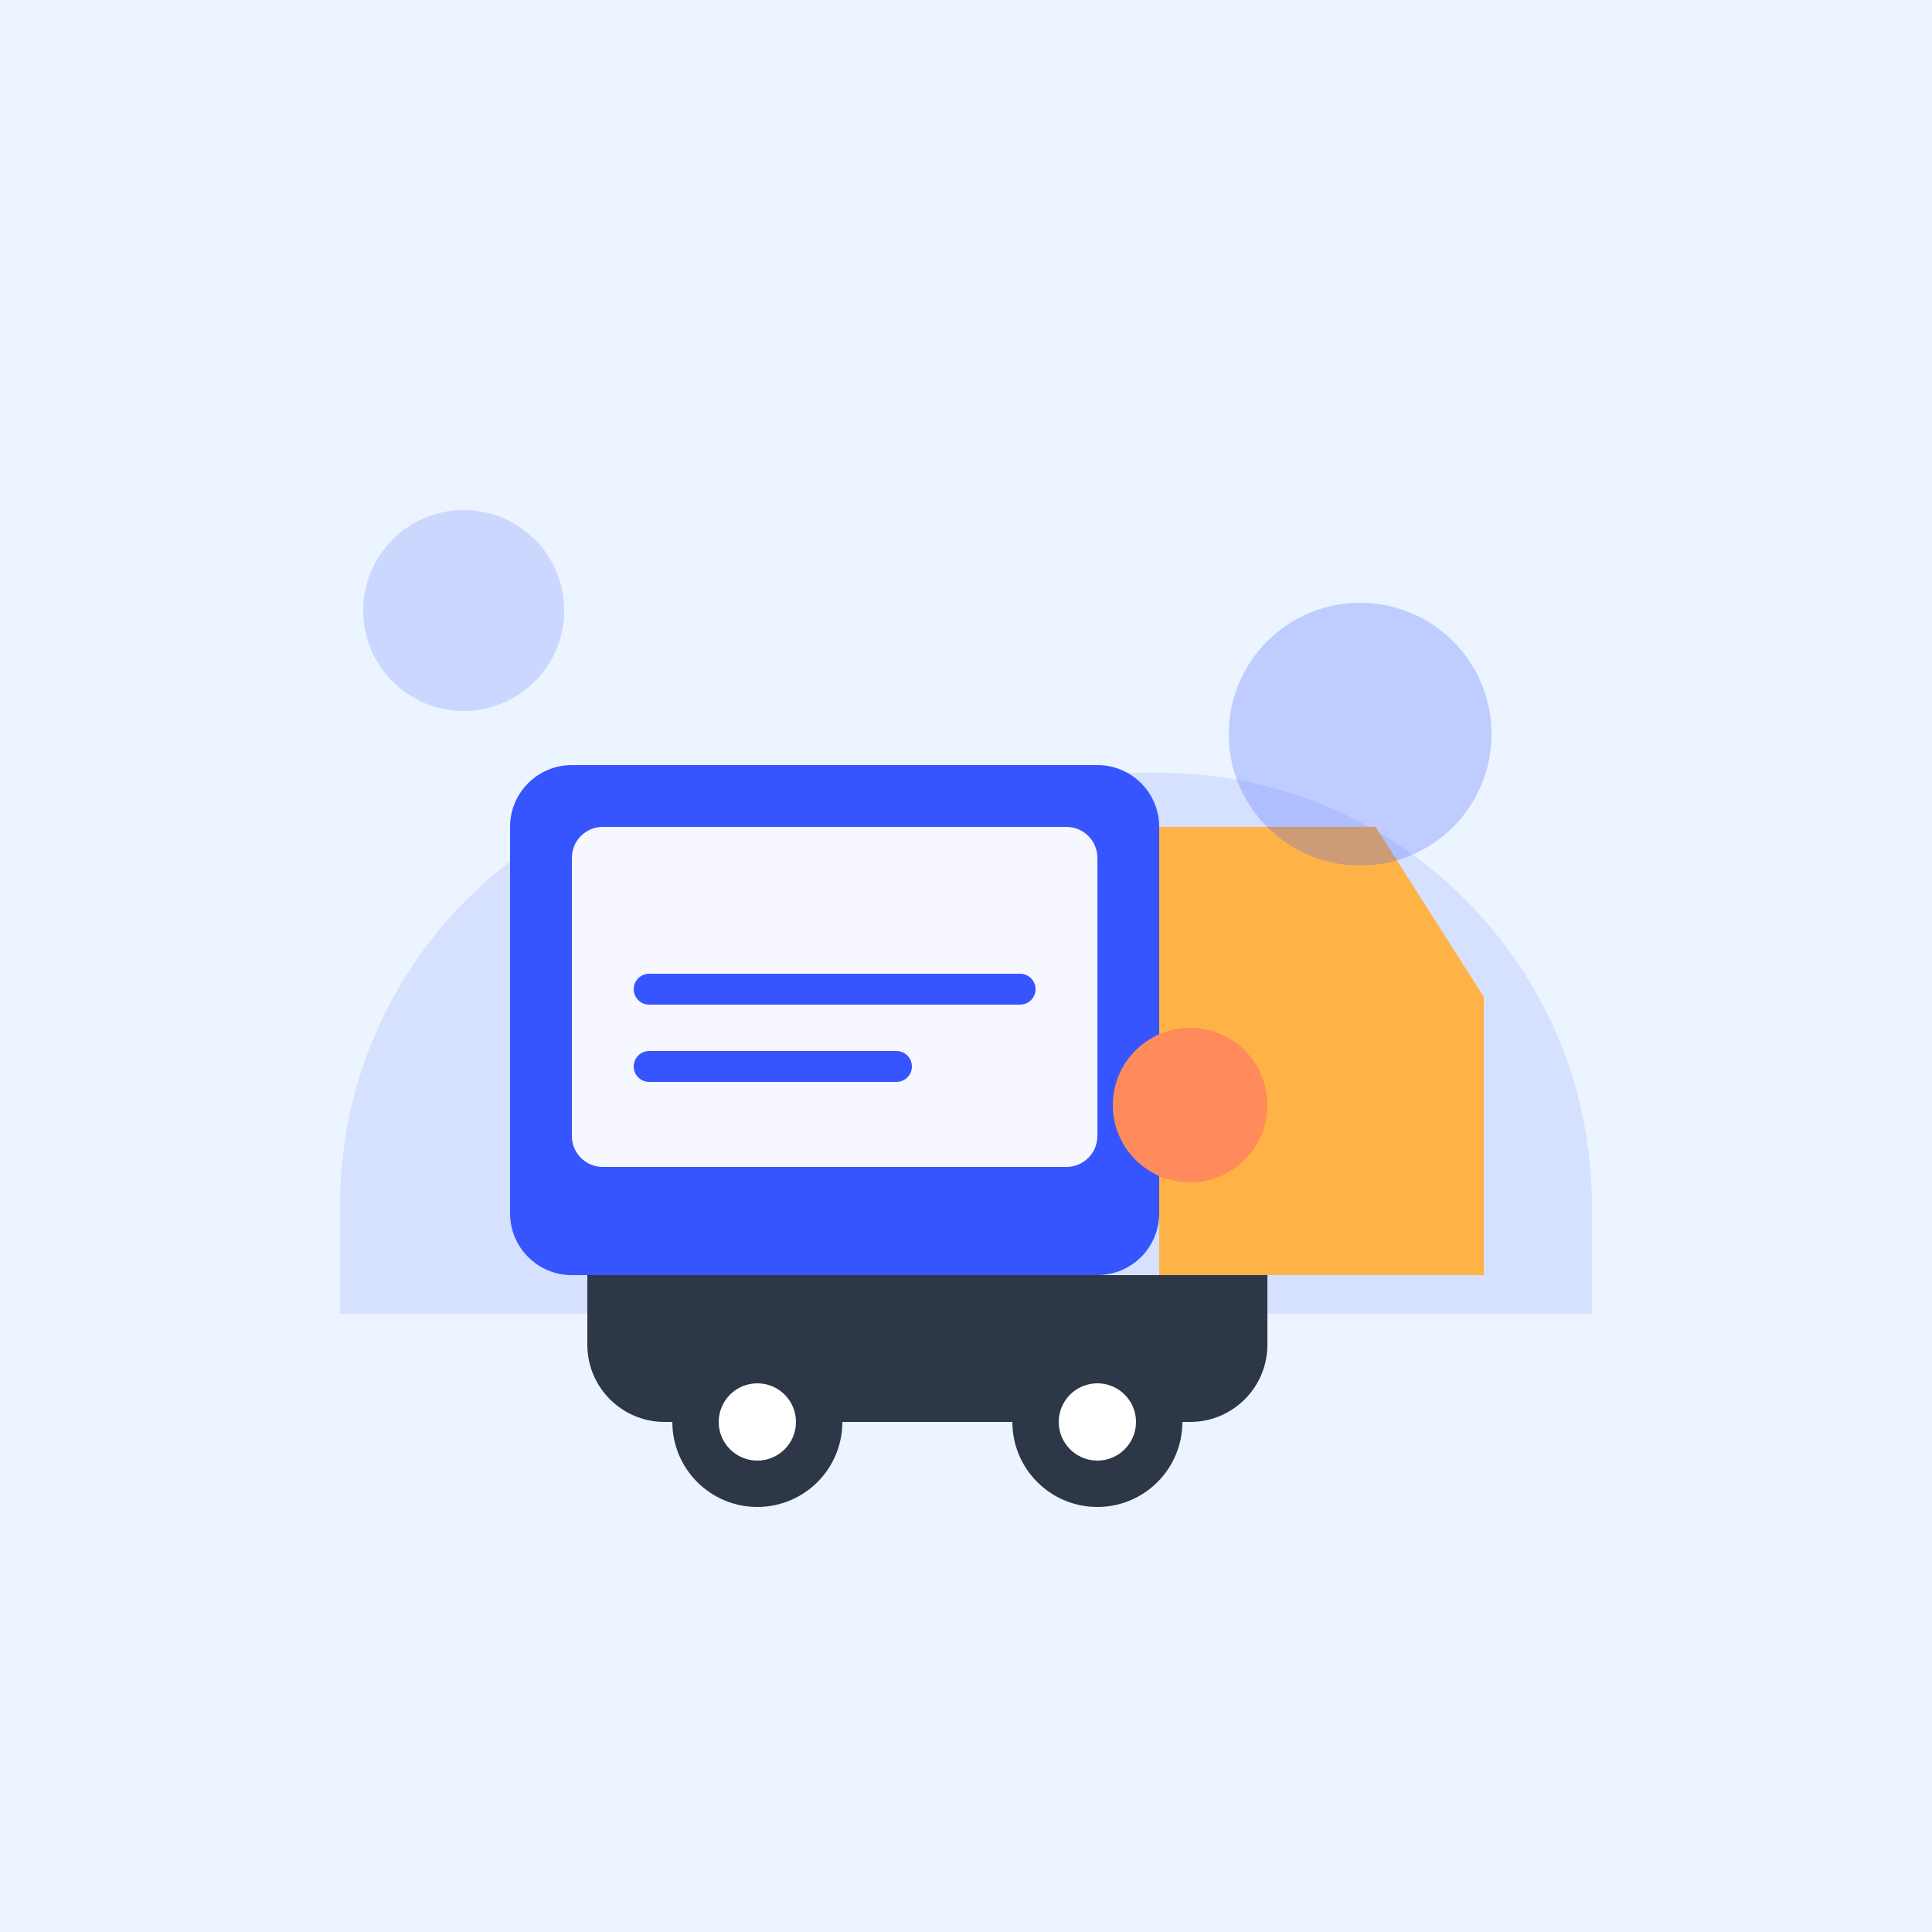
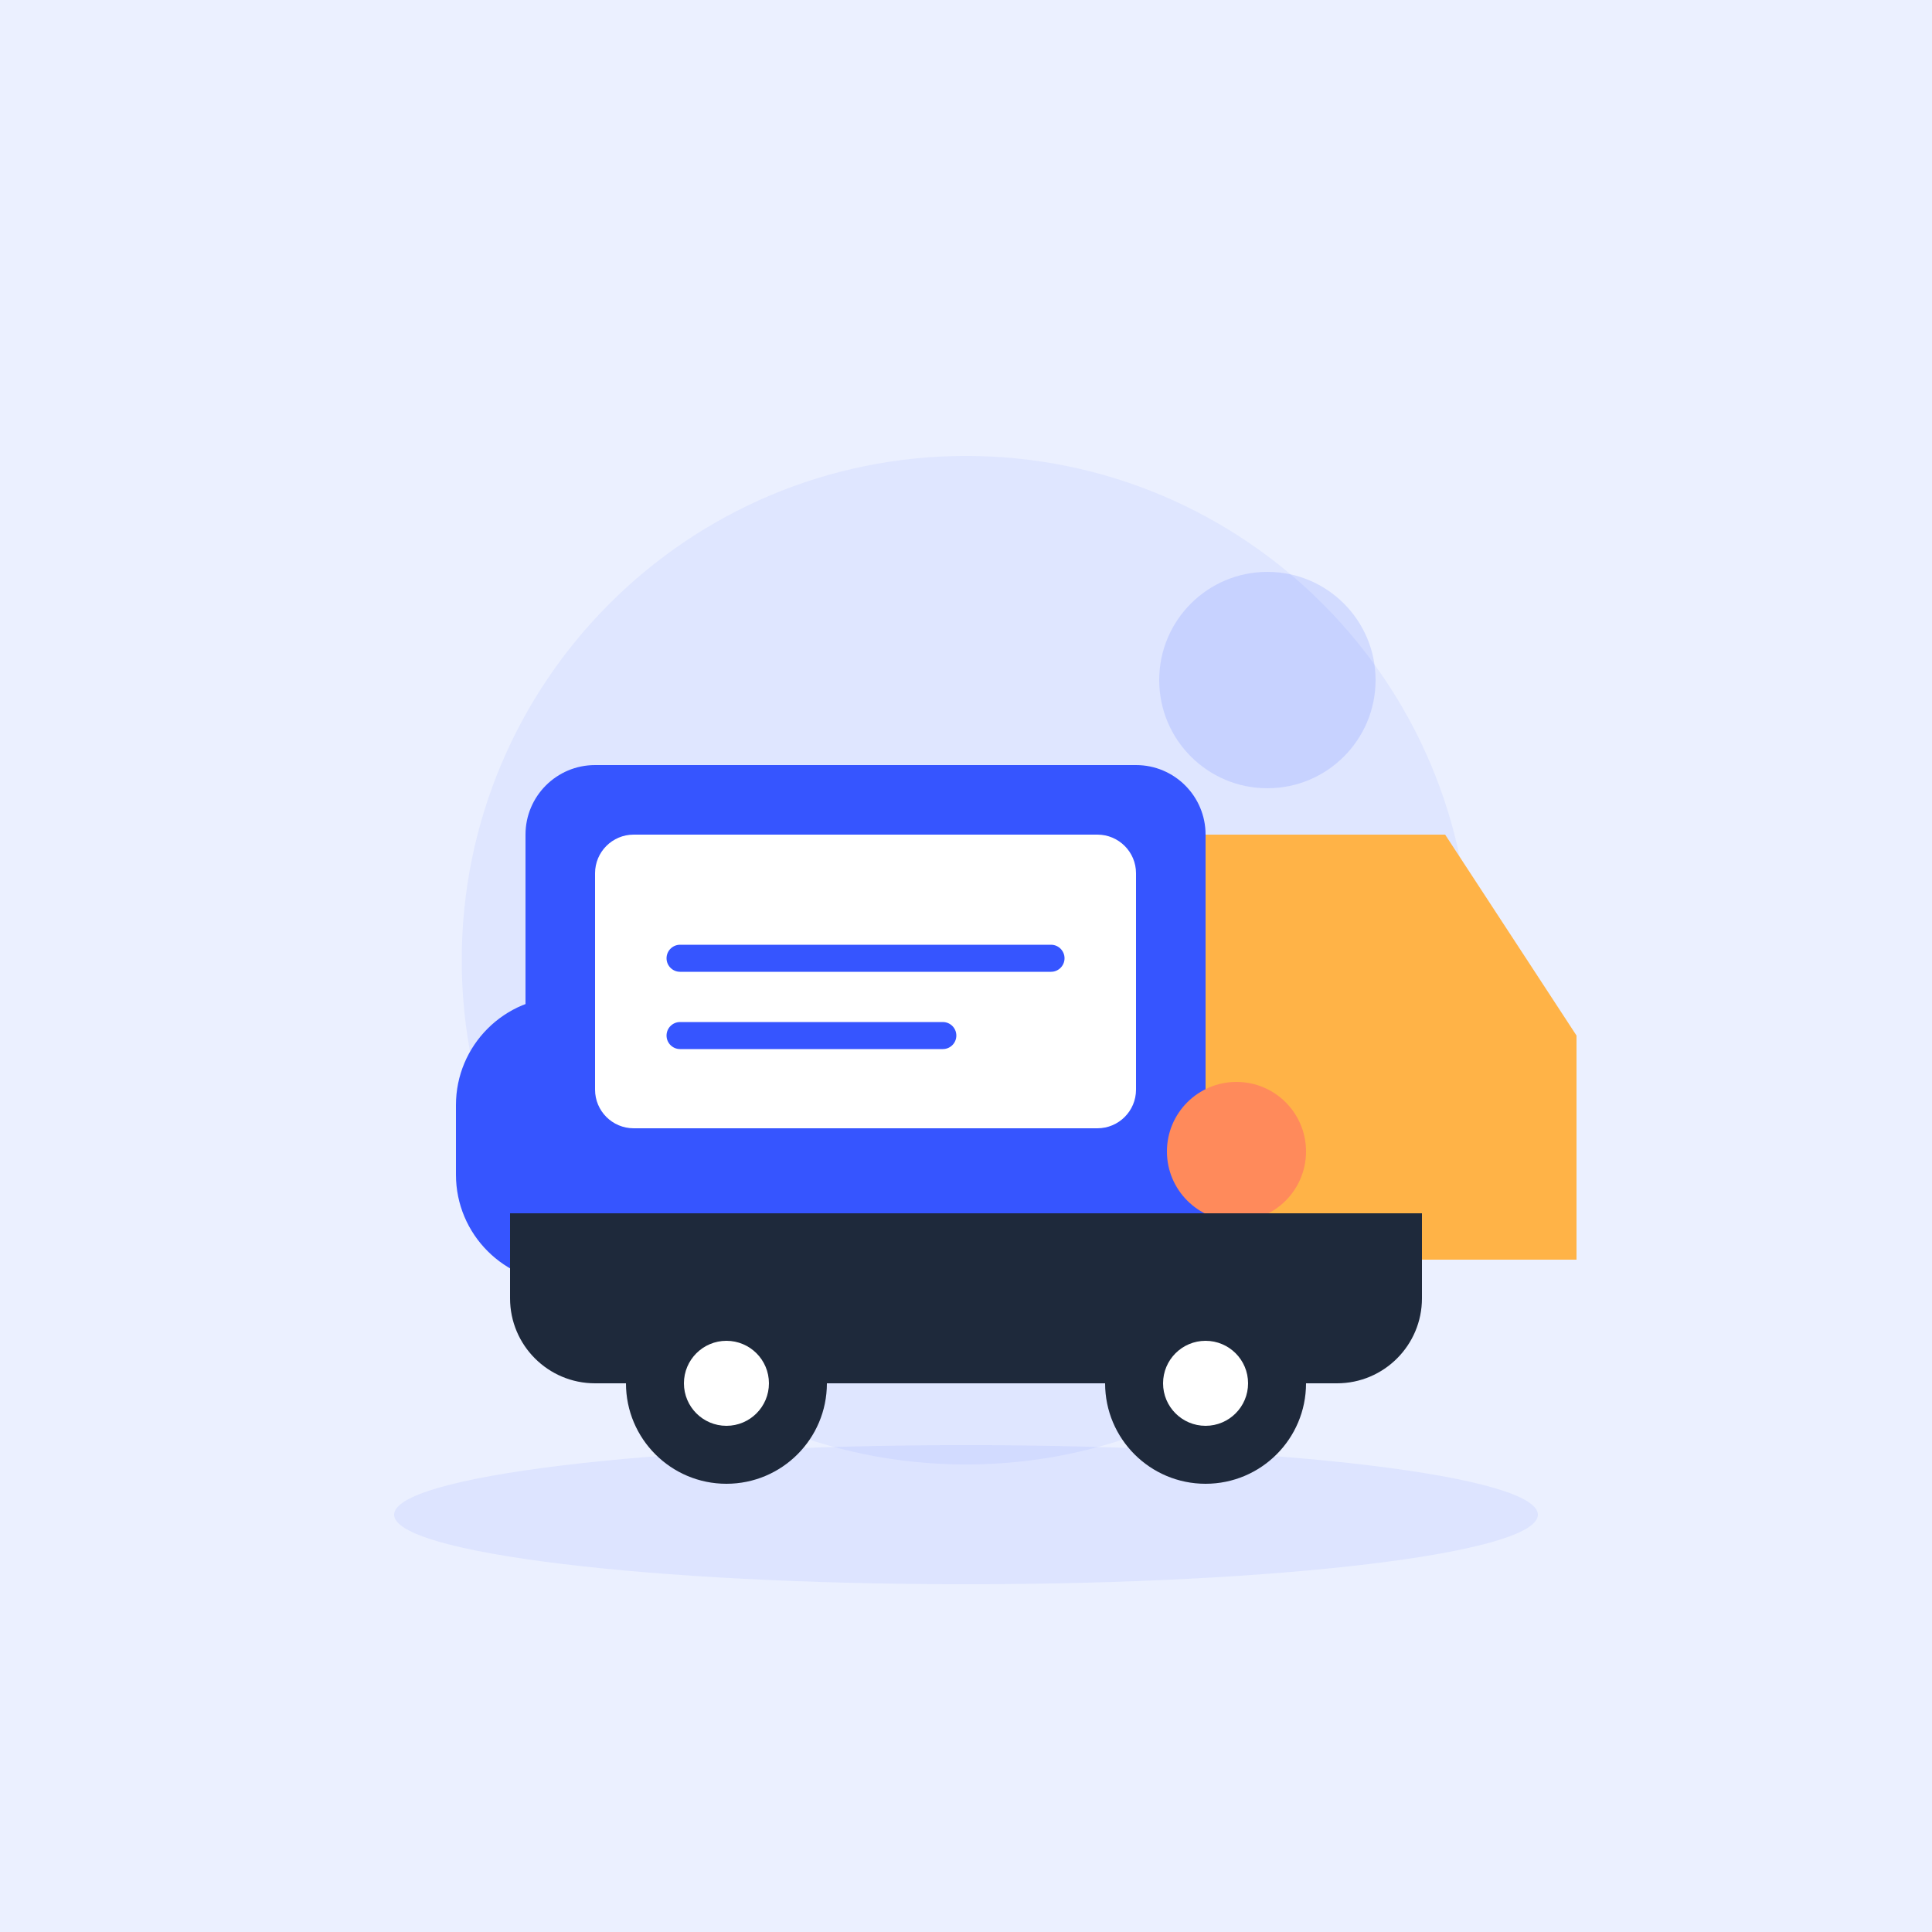
<svg xmlns="http://www.w3.org/2000/svg" viewBox="0 0 500 500" fill="none" aria-hidden="true">
-   <path fill="#EBF4FF" d="M0 0h500v500H0z" />
-   <path fill="#3655FF" d="M88 312c0-61.856 50.144-112 112-112h100c61.856 0 112 50.144 112 112v28H88v-28z" opacity=".12" />
-   <rect x="132" y="198" width="168" height="132" rx="16" fill="#3655FF" />
-   <rect x="148" y="214" width="136" height="88" rx="8" fill="#fff" opacity=".95" />
-   <path stroke="#3655FF" stroke-width="8" stroke-linecap="round" d="M168 256h96M168 276h64" />
-   <path fill="#FFB347" d="M300 214h56l28 44v72h-84V214z" />
-   <path fill="#FF8A5B" d="M328 286c0 11.046-8.954 20-20 20s-20-8.954-20-20 8.954-20 20-20 20 8.954 20 20z" />
-   <path fill="#2D3748" d="M152 330h176v18c0 11.046-8.954 20-20 20H172c-11.046 0-20-8.954-20-20v-18z" />
-   <circle cx="196" cy="368" r="22" fill="#2D3748" />
-   <circle cx="196" cy="368" r="10" fill="#fff" />
-   <circle cx="284" cy="368" r="22" fill="#2D3748" />
-   <circle cx="284" cy="368" r="10" fill="#fff" />
-   <path fill="#3655FF" d="M352 156c18.778 0 34 15.222 34 34s-15.222 34-34 34-34-15.222-34-34 15.222-34 34-34z" opacity=".25" />
-   <path fill="#3655FF" d="M120 132c14.36 0 26 11.64 26 26s-11.64 26-26 26-26-11.64-26-26 11.64-26 26-26z" opacity=".18" />
+   <path fill="#EBF0FF" d="M0 0h500v500H0z" />
+   <ellipse cx="250" cy="392" rx="148" ry="18" fill="#3655FF" opacity=".08" />
+   <path fill="#3655FF" d="M250 118c72.049 0 130.5 58.451 130.5 130.5S322.049 379 250 379 119.5 320.549 119.5 248.5 177.951 118 250 118z" opacity=".07" />
+   <path fill="#3655FF" d="M118 286c0-15.464 12.536-28 28-28h164c15.464 0 28 12.536 28 28v18c0 15.464-12.536 28-28 28H146c-15.464 0-28-12.536-28-28v-18z" />
+   <rect x="136" y="198" width="176" height="112" rx="18" fill="#3655FF" />
+   <rect x="154" y="216" width="140" height="76" rx="10" fill="#fff" />
+   <path stroke="#3655FF" stroke-width="7" stroke-linecap="round" d="M176 248h96M176 268h68" />
+   <path fill="#FFB347" d="M312 216h62l34 52v58H312V216z" />
+   <path fill="#FF8A5B" d="M338 298a18 18 0 1 1-36 0 18 18 0 0 1 36 0z" />
+   <path fill="#1E293B" d="M132 314h236v22c0 12.15-9.85 22-22 22H154c-12.15 0-22-9.85-22-22v-22z" />
+   <circle cx="188" cy="358" r="26" fill="#1E293B" />
+   <circle cx="188" cy="358" r="11" fill="#fff" />
+   <circle cx="312" cy="358" r="26" fill="#1E293B" />
+   <circle cx="312" cy="358" r="11" fill="#fff" />
+   <path fill="#3655FF" d="M356 176a28 28 0 1 1-56 0 28 28 0 0 1 56 0z" opacity=".14" />
</svg>
